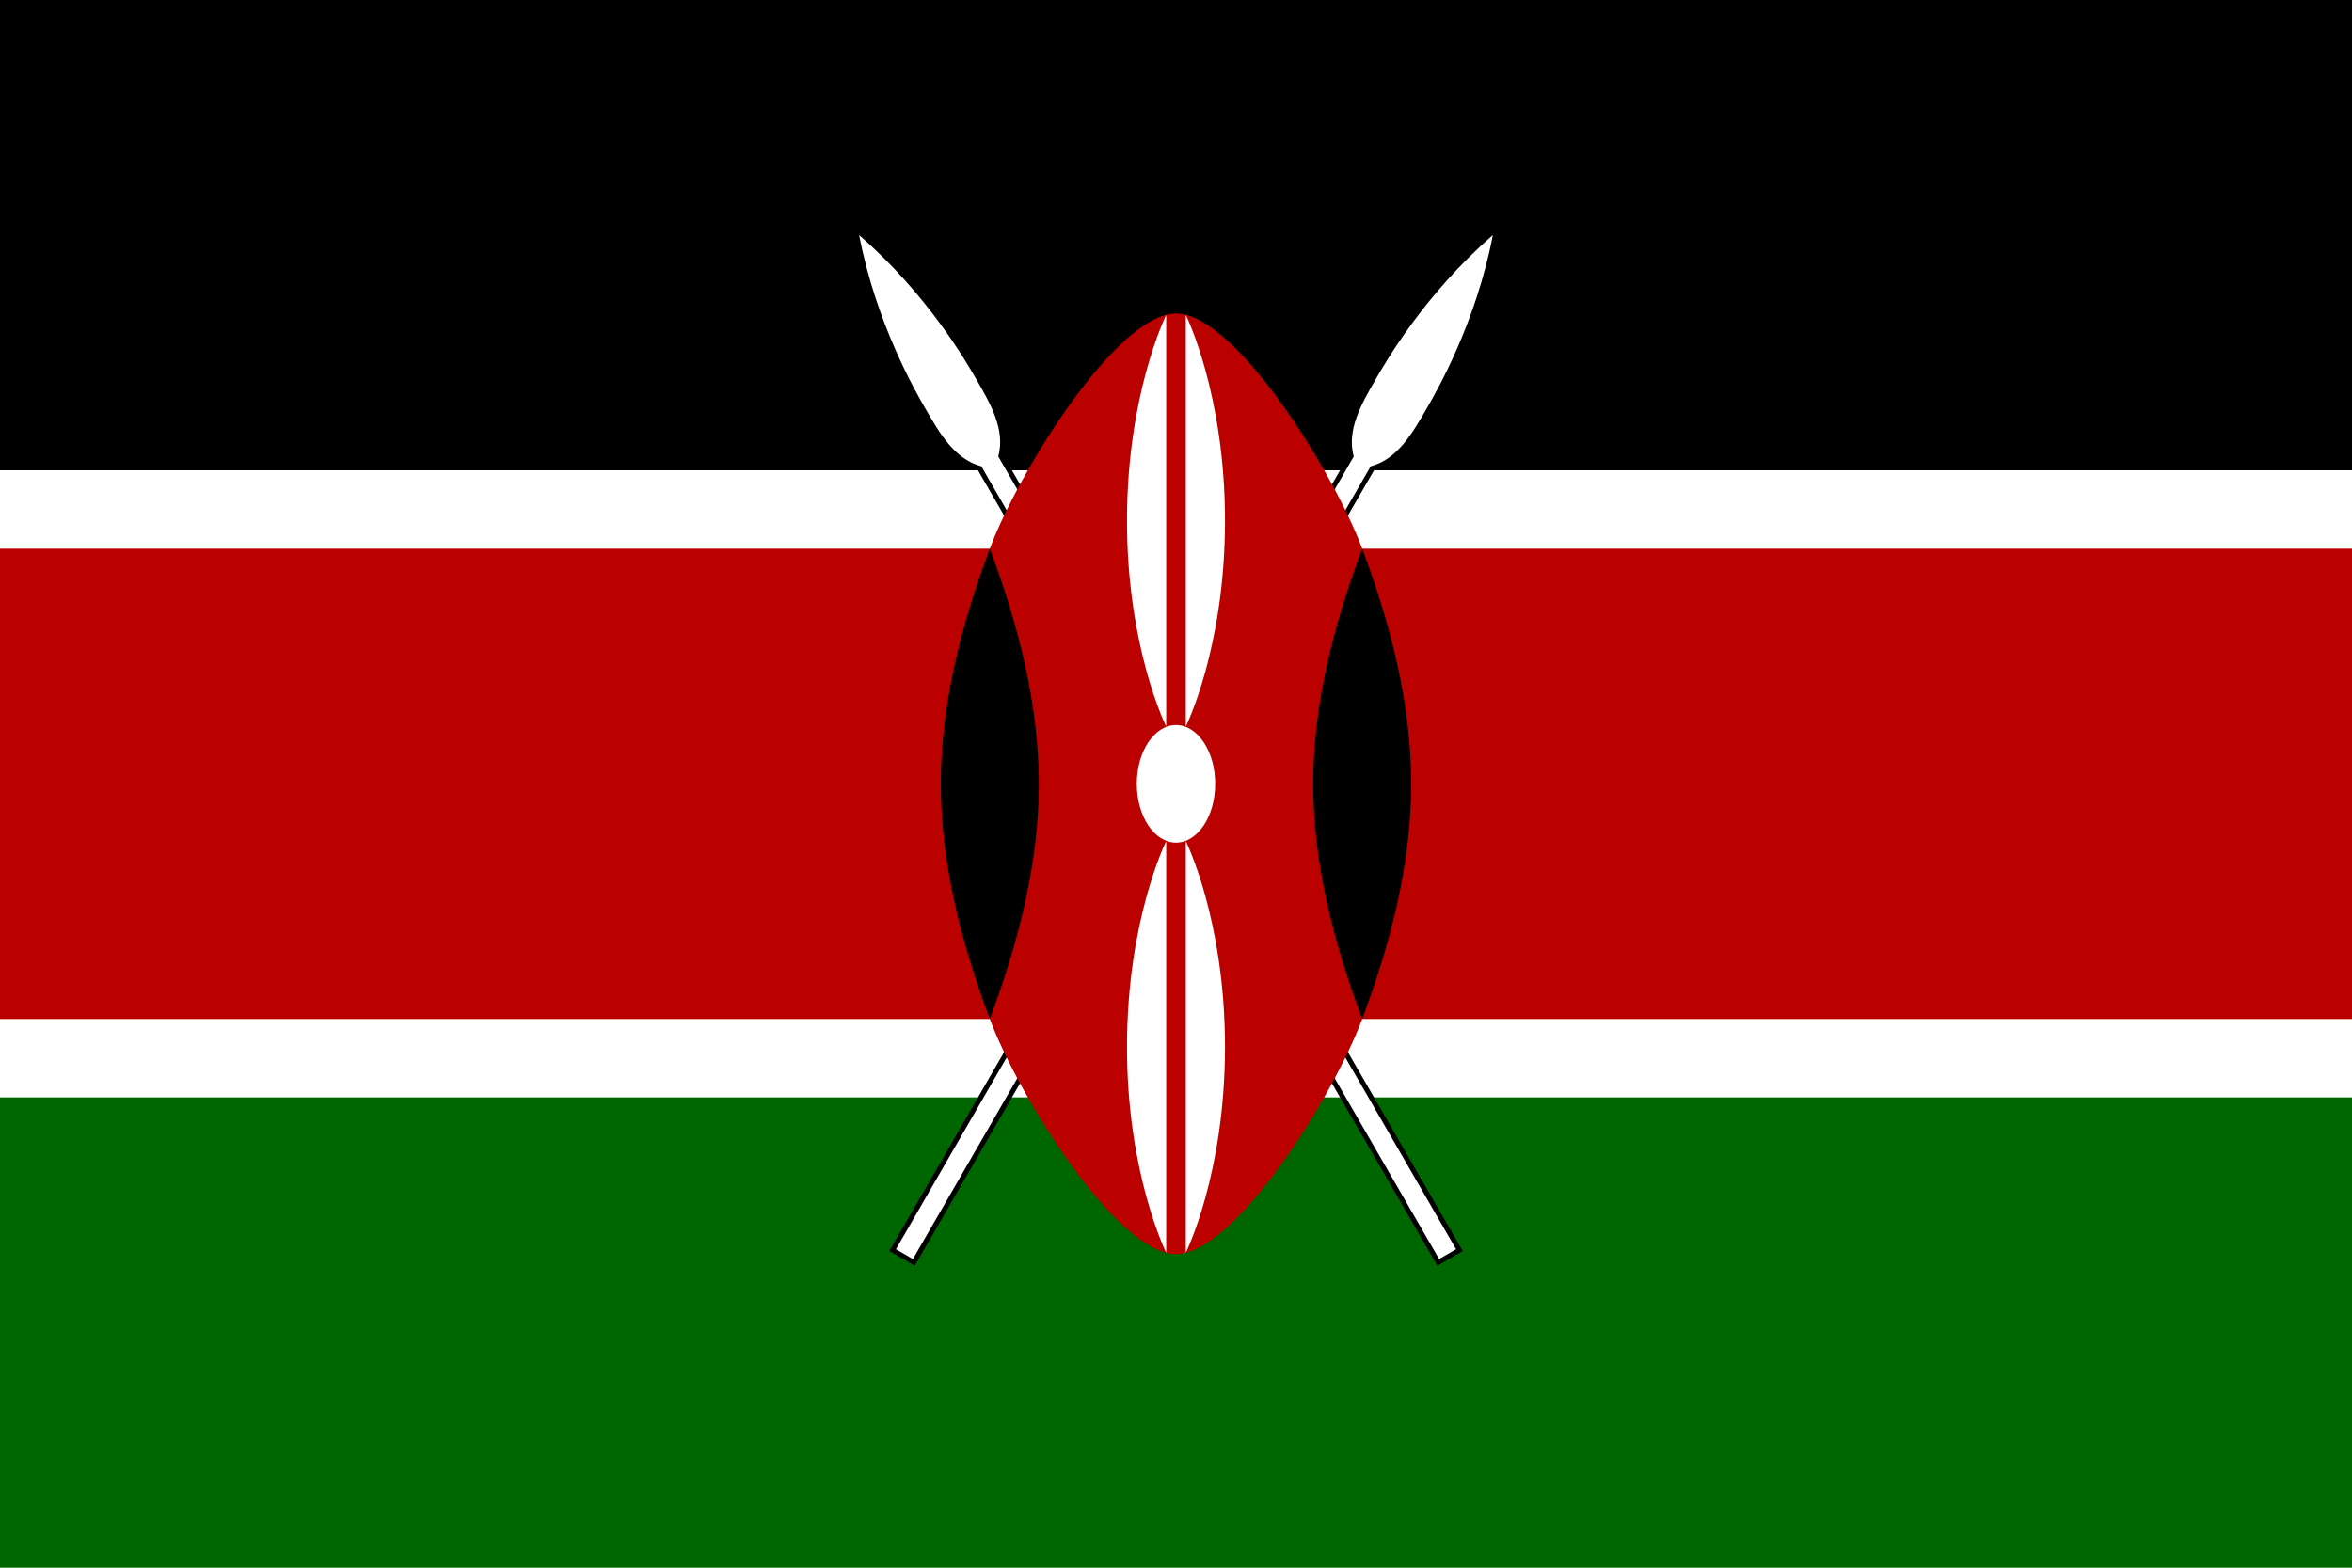
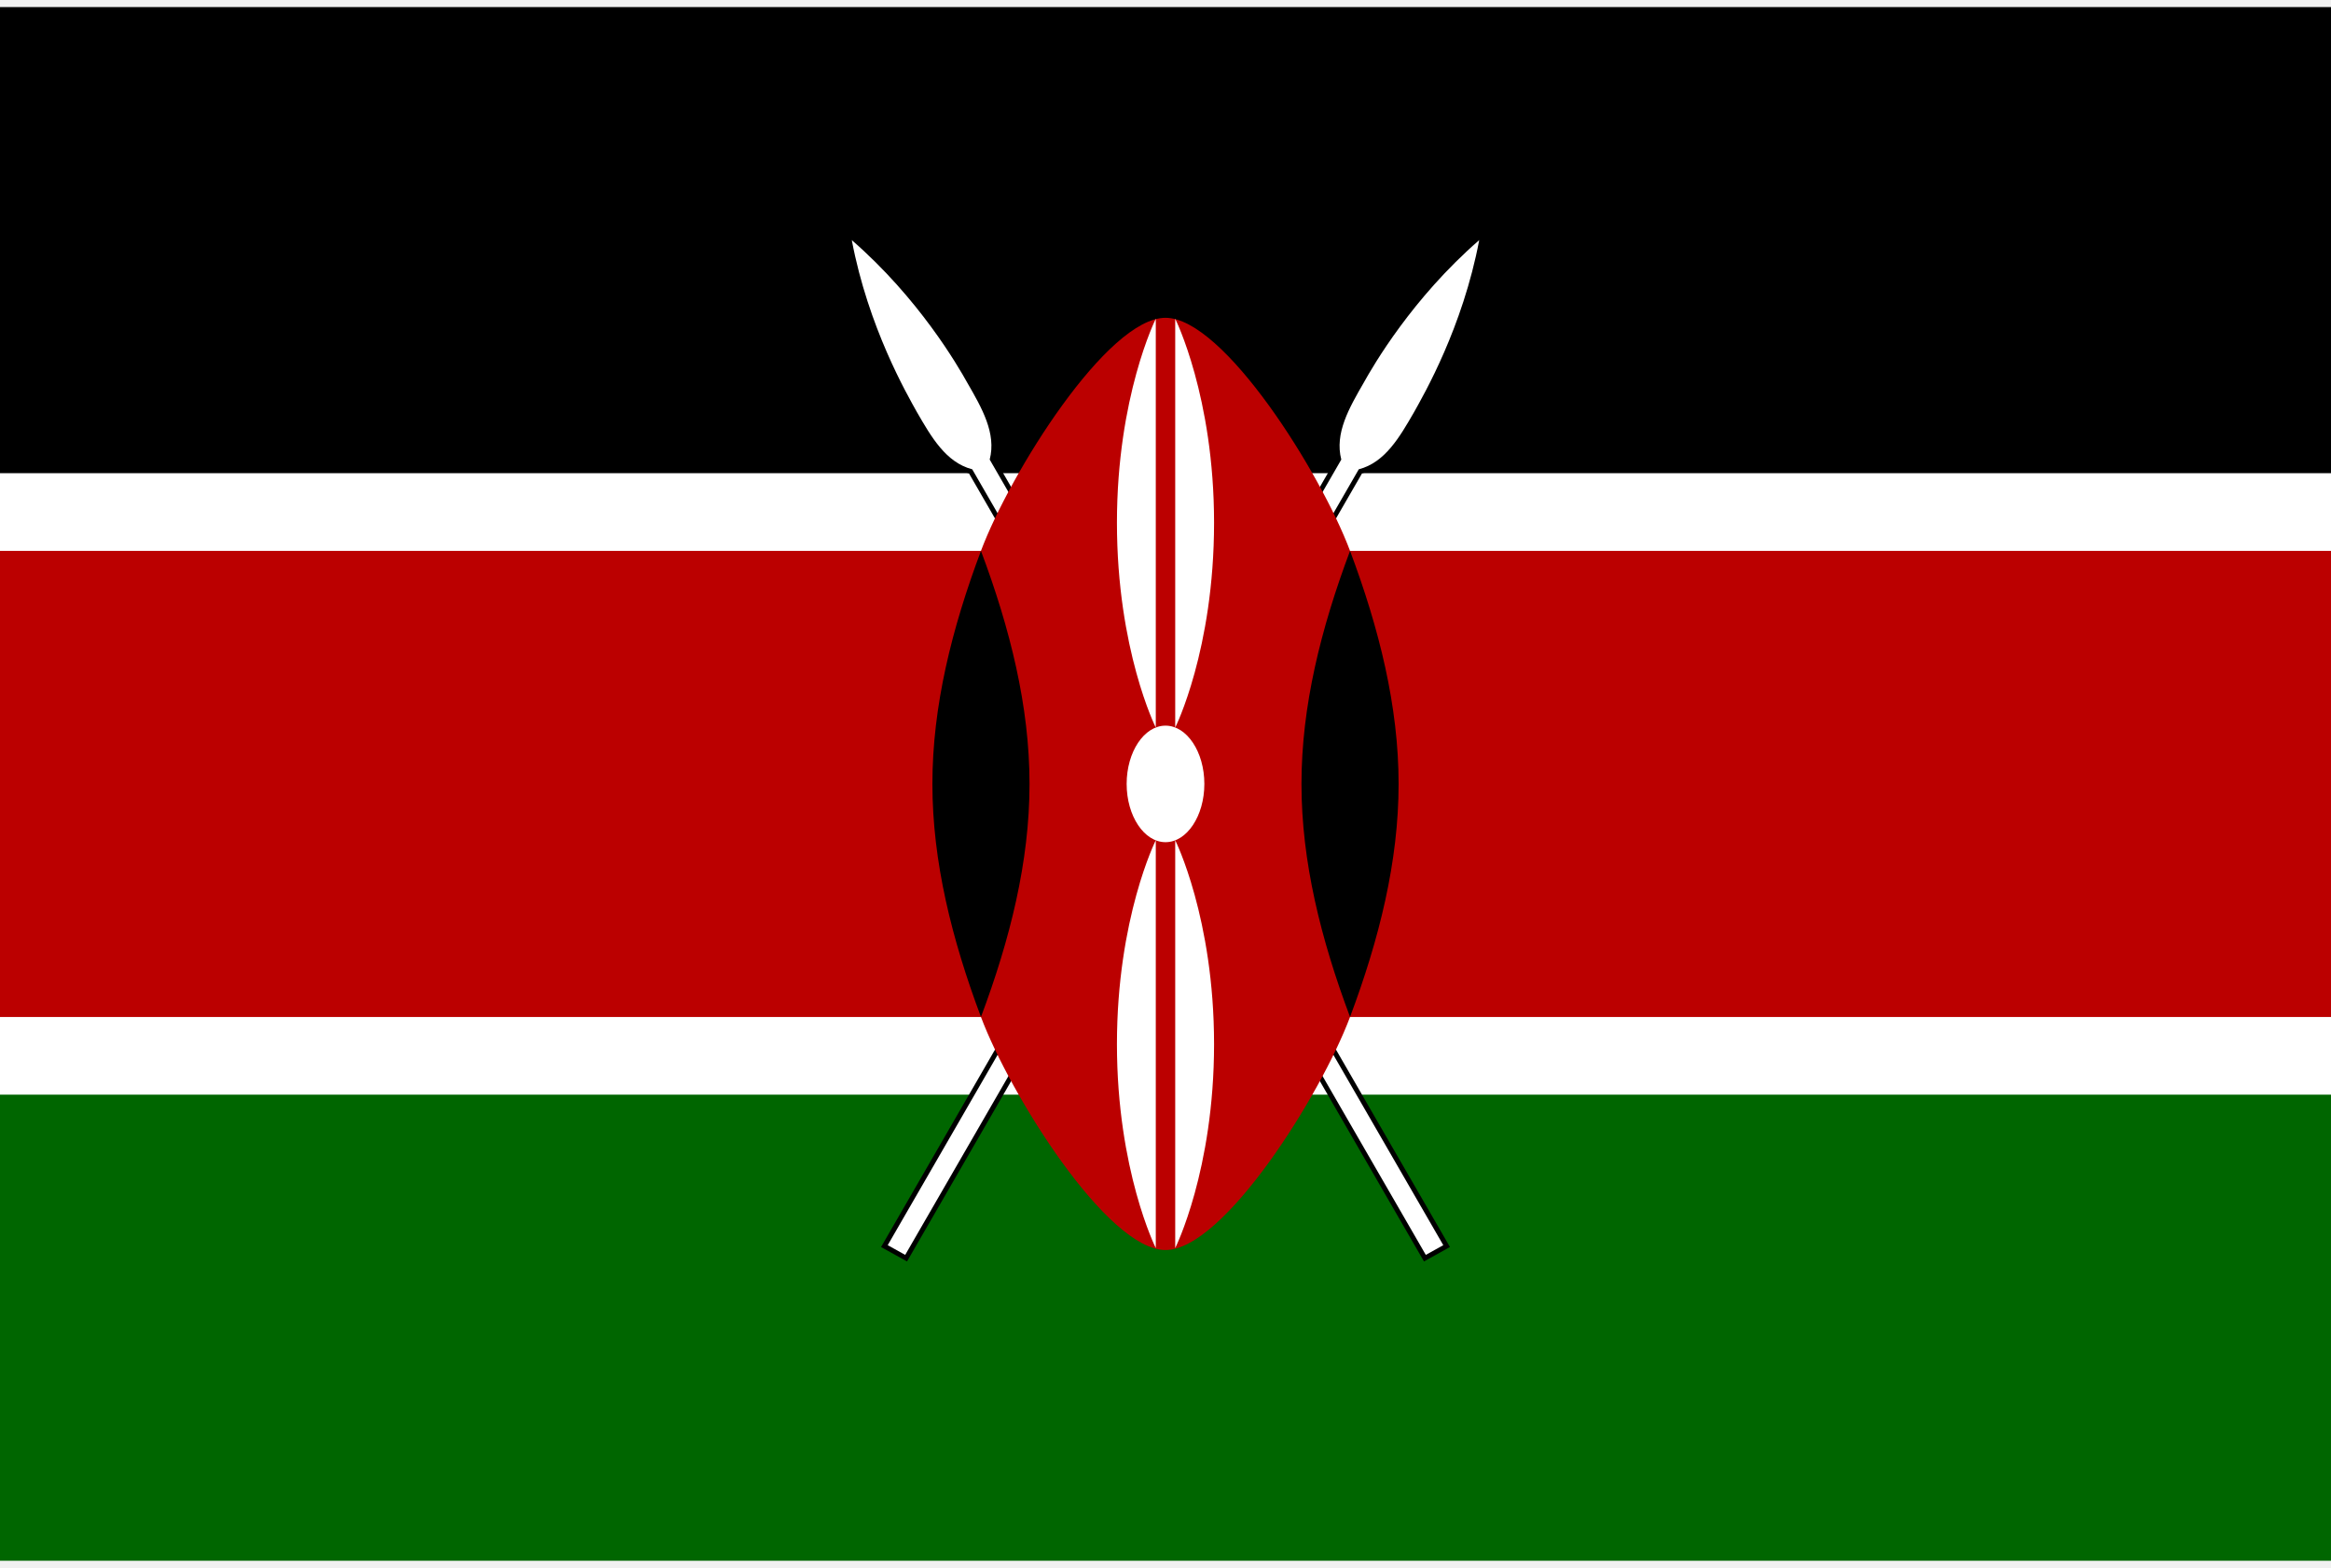
- <svg xmlns="http://www.w3.org/2000/svg" xmlns:xlink="http://www.w3.org/1999/xlink" width="900" height="600" viewBox="-120 -80 240 160">
-   <defs>
-     <path id="A" stroke-miterlimit="10" d="M-1 55.426h2V-38c2-2 2-5 2-8 0-2 0-10-3-18.663C-3-56-3-48-3-46c0 3 0 6 2 8z" transform="rotate(30)" />
-   </defs>
-   <path fill="#fff" d="M-120-80h240V80h-240z" />
-   <path d="M-120-80h240v48h-240z" />
-   <path fill="#060" d="M-120 32h240v48h-240z" />
+ <svg xmlns="http://www.w3.org/2000/svg" version="1.2" viewBox="0 0 240 160" width="55" height="37">
+   <style>
+ 		.s0 { fill: #ffffff } 
+ 		.s1 { fill: #000000 } 
+ 		.s2 { fill: #006600 } 
+ 		.s3 { fill: #000000;stroke: #000000;stroke-miterlimit:10 } 
+ 		.s4 { fill: #bb0000 } 
+ 	</style>
+   <path class="s0" d="m0 0h240v160h-240z" />
+   <path class="s1" d="m0 0h240v48h-240z" />
+   <path class="s2" d="m0 112h240v48h-240z" />
  <g id="B">
-     <use xlink:href="#A" stroke="#000" />
-     <use xlink:href="#A" fill="#fff" />
+     <path id="A" class="s3" d="m91.4 127.5l1.8 1 46.7-80.9c2.7-0.7 4.2-3.3 5.7-5.9 1-1.8 5-8.7 6.7-17.7-6.9 6-10.9 12.9-11.9 14.7-1.5 2.6-3 5.2-2.3 7.9z" />
+     <path id="A" class="s0" d="m91.4 127.5l1.8 1 46.7-80.9c2.7-0.7 4.2-3.3 5.7-5.9 1-1.8 5-8.7 6.7-17.7-6.9 6-10.9 12.9-11.9 14.7-1.5 2.6-3 5.2-2.3 7.9z" />
  </g>
-   <use xlink:href="#B" transform="scale(-1 1)" />
-   <path fill="#b00" d="M-120-24v48h101c3 8 13 24 19 24s16-16 19-24h101v-48H19C16-32 6-48 0-48s-16 16-19 24z" />
-   <path id="C" d="M19 24c3-8 5-16 5-24s-2-16-5-24c-3 8-5 16-5 24s2 16 5 24" />
-   <use xlink:href="#C" transform="scale(-1 1)" />
-   <g fill="#fff">
-     <ellipse rx="4" ry="6" />
-     <path id="D" d="M1 5.85s4 8 4 21-4 21-4 21z" />
-     <use xlink:href="#D" transform="scale(-1)" />
-     <use xlink:href="#D" transform="scale(-1 1)" />
-     <use xlink:href="#D" transform="scale(1 -1)" />
+   <g id="B">
+     <path id="A" class="s3" d="m148.6 127.5l-1.8 1-46.7-80.9c-2.7-0.7-4.2-3.3-5.7-5.9-1-1.8-5-8.7-6.7-17.7 6.9 6 10.9 12.9 11.9 14.7 1.5 2.6 3 5.2 2.3 7.9z" />
+     <path id="A" class="s0" d="m148.6 127.5l-1.8 1-46.7-80.9c-2.7-0.7-4.2-3.3-5.7-5.9-1-1.8-5-8.7-6.7-17.7 6.9 6 10.9 12.9 11.9 14.7 1.5 2.6 3 5.2 2.3 7.9z" />
+   </g>
+   <path class="s4" d="m0 56v48h101c3 8 13 24 19 24 6 0 16-16 19-24h101v-48h-101c-3-8-13-24-19-24-6 0-16 16-19 24z" />
+   <path id="C" class="s1" d="m139 104c3-8 5-16 5-24 0-8-2-16-5-24-3 8-5 16-5 24 0 8 2 16 5 24z" />
+   <path id="C" class="s1" d="m101 104c-3-8-5-16-5-24 0-8 2-16 5-24 3 8 5 16 5 24 0 8-2 16-5 24z" />
+   <g>
+     <path fill-rule="evenodd" class="s0" d="m120 86c-2.2 0-4-2.7-4-6 0-3.3 1.8-6 4-6 2.2 0 4 2.7 4 6 0 3.3-1.8 6-4 6z" />
+     <path id="D" class="s0" d="m121 85.8c0 0 4 8 4 21 0 13-4 21-4 21z" />
+     <path id="D" class="s0" d="m119 74.2c0 0-4-8-4-21.1 0-13 4-21 4-21z" />
+     <path id="D" class="s0" d="m119 85.8c0 0-4 8-4 21 0 13 4 21 4 21z" />
+     <path id="D" class="s0" d="m121 74.2c0 0 4-8 4-21.1 0-13-4-21-4-21z" />
  </g>
</svg>
